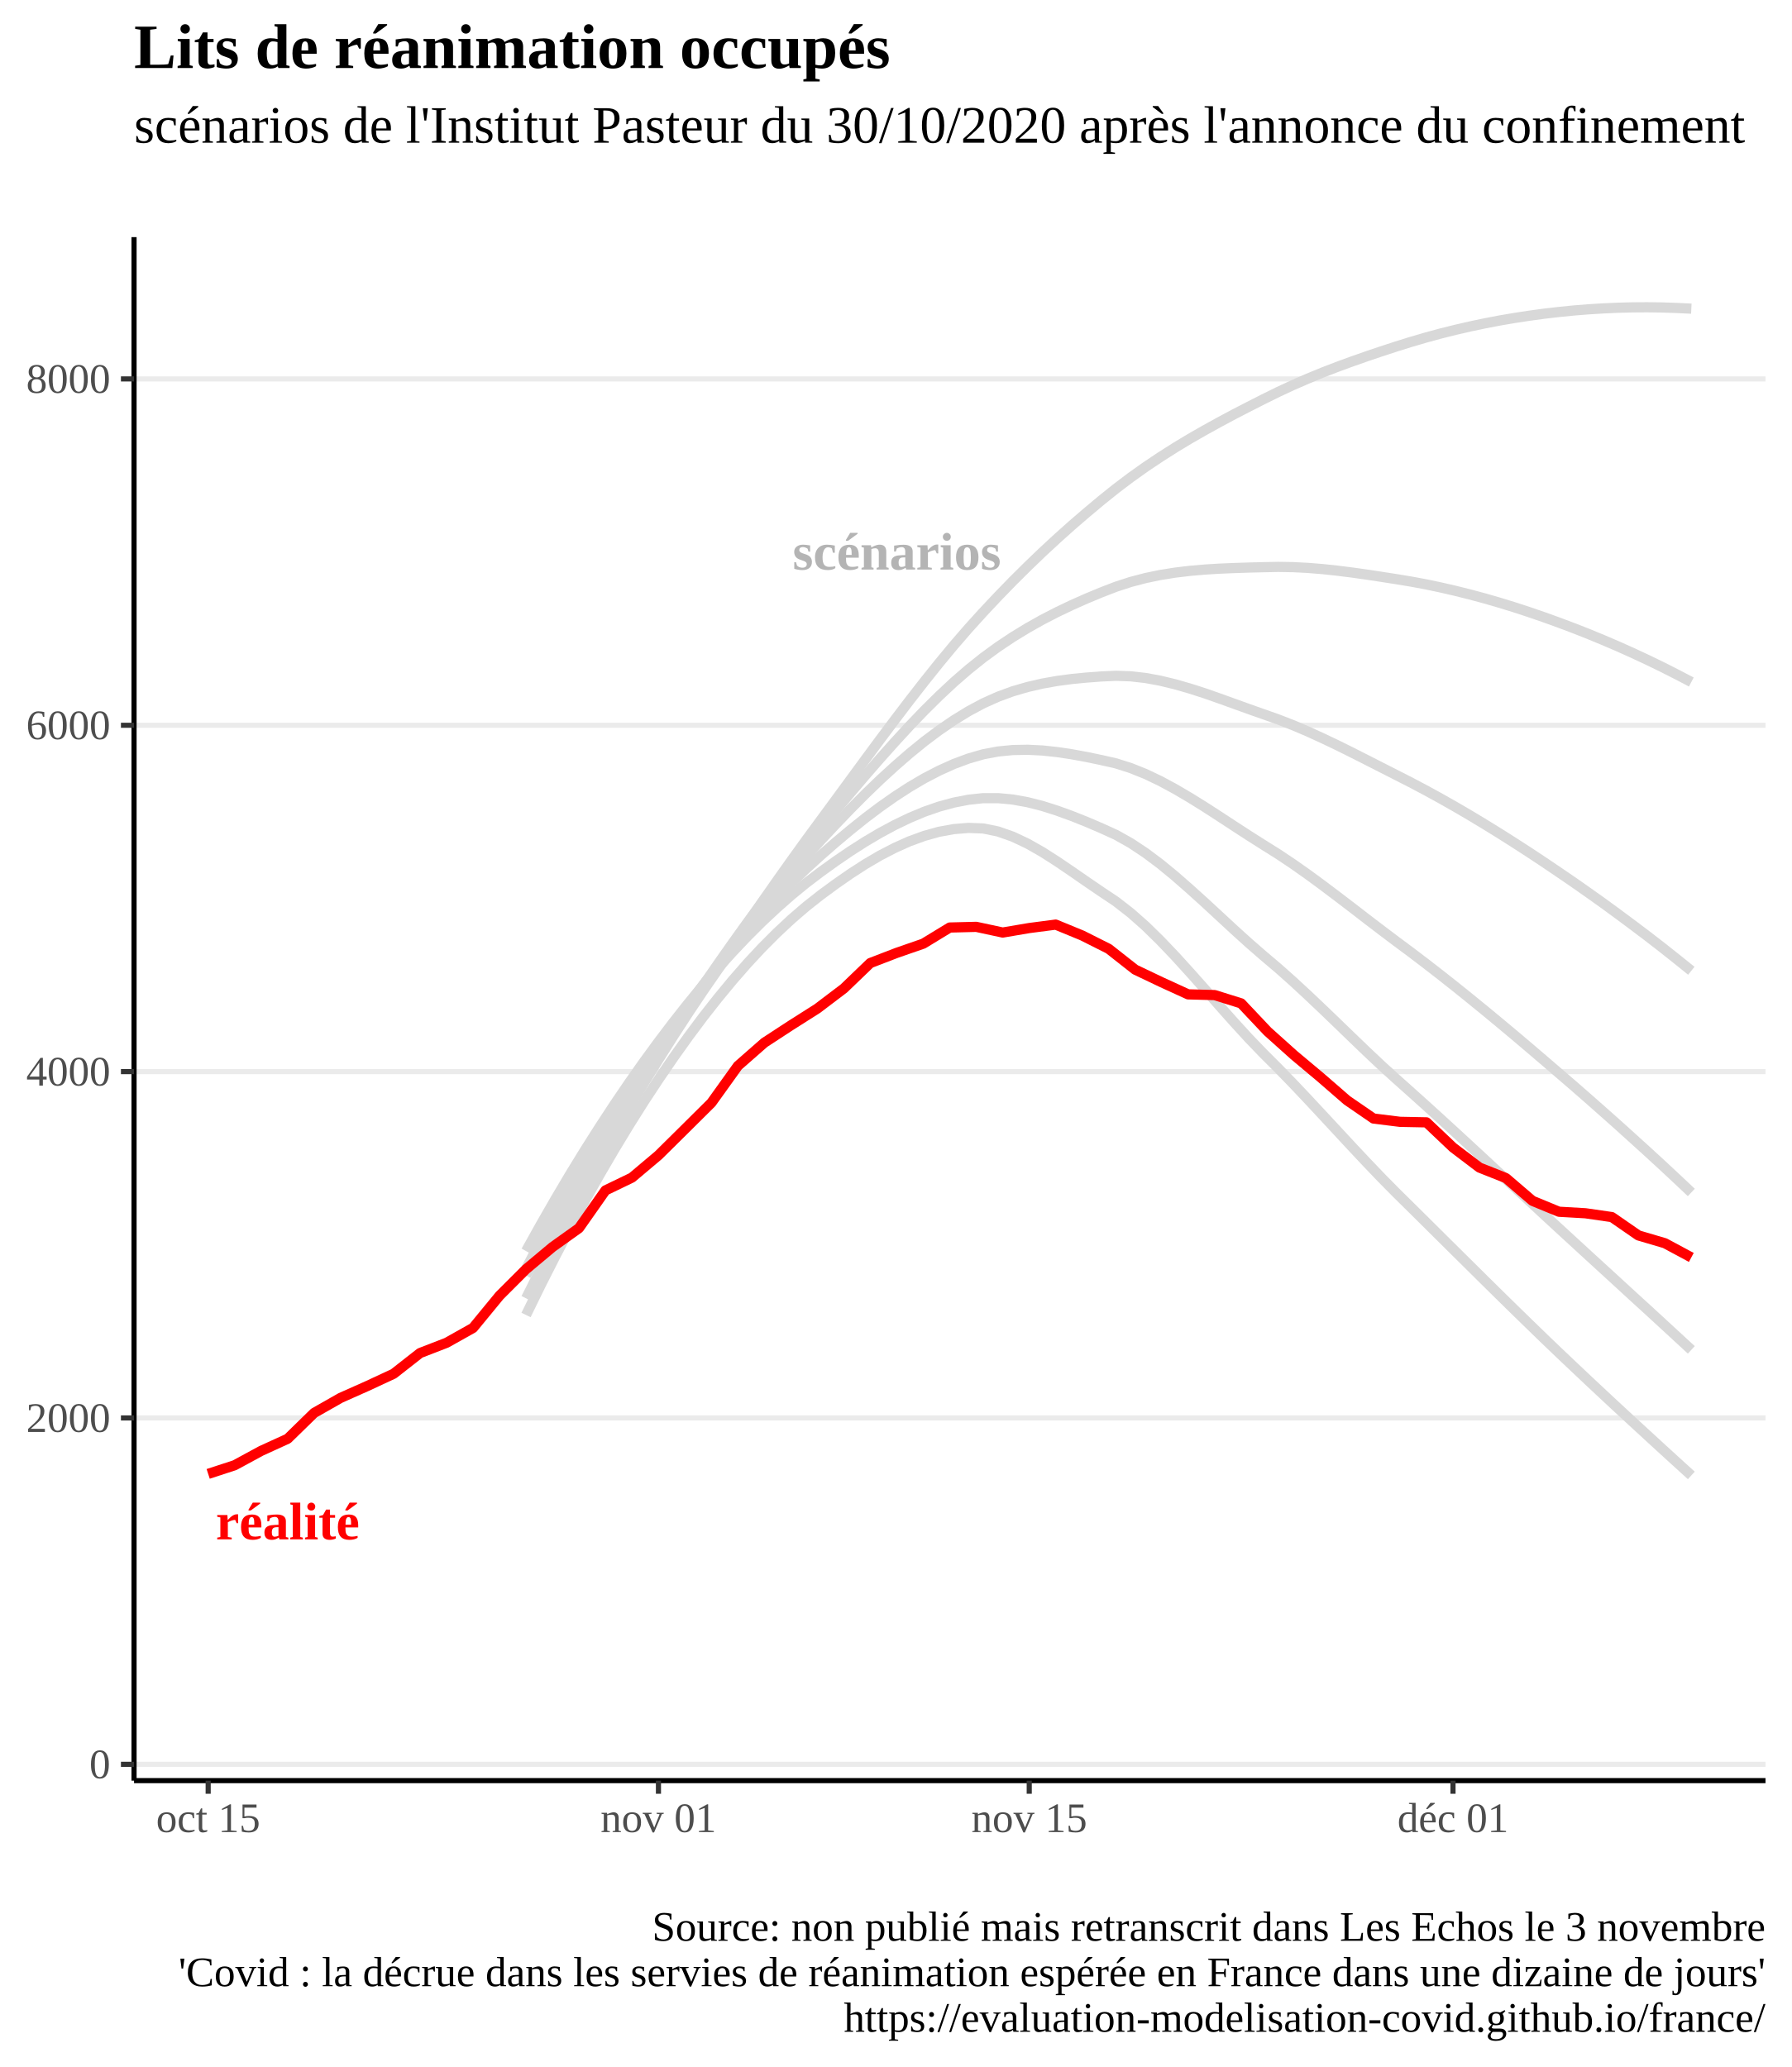
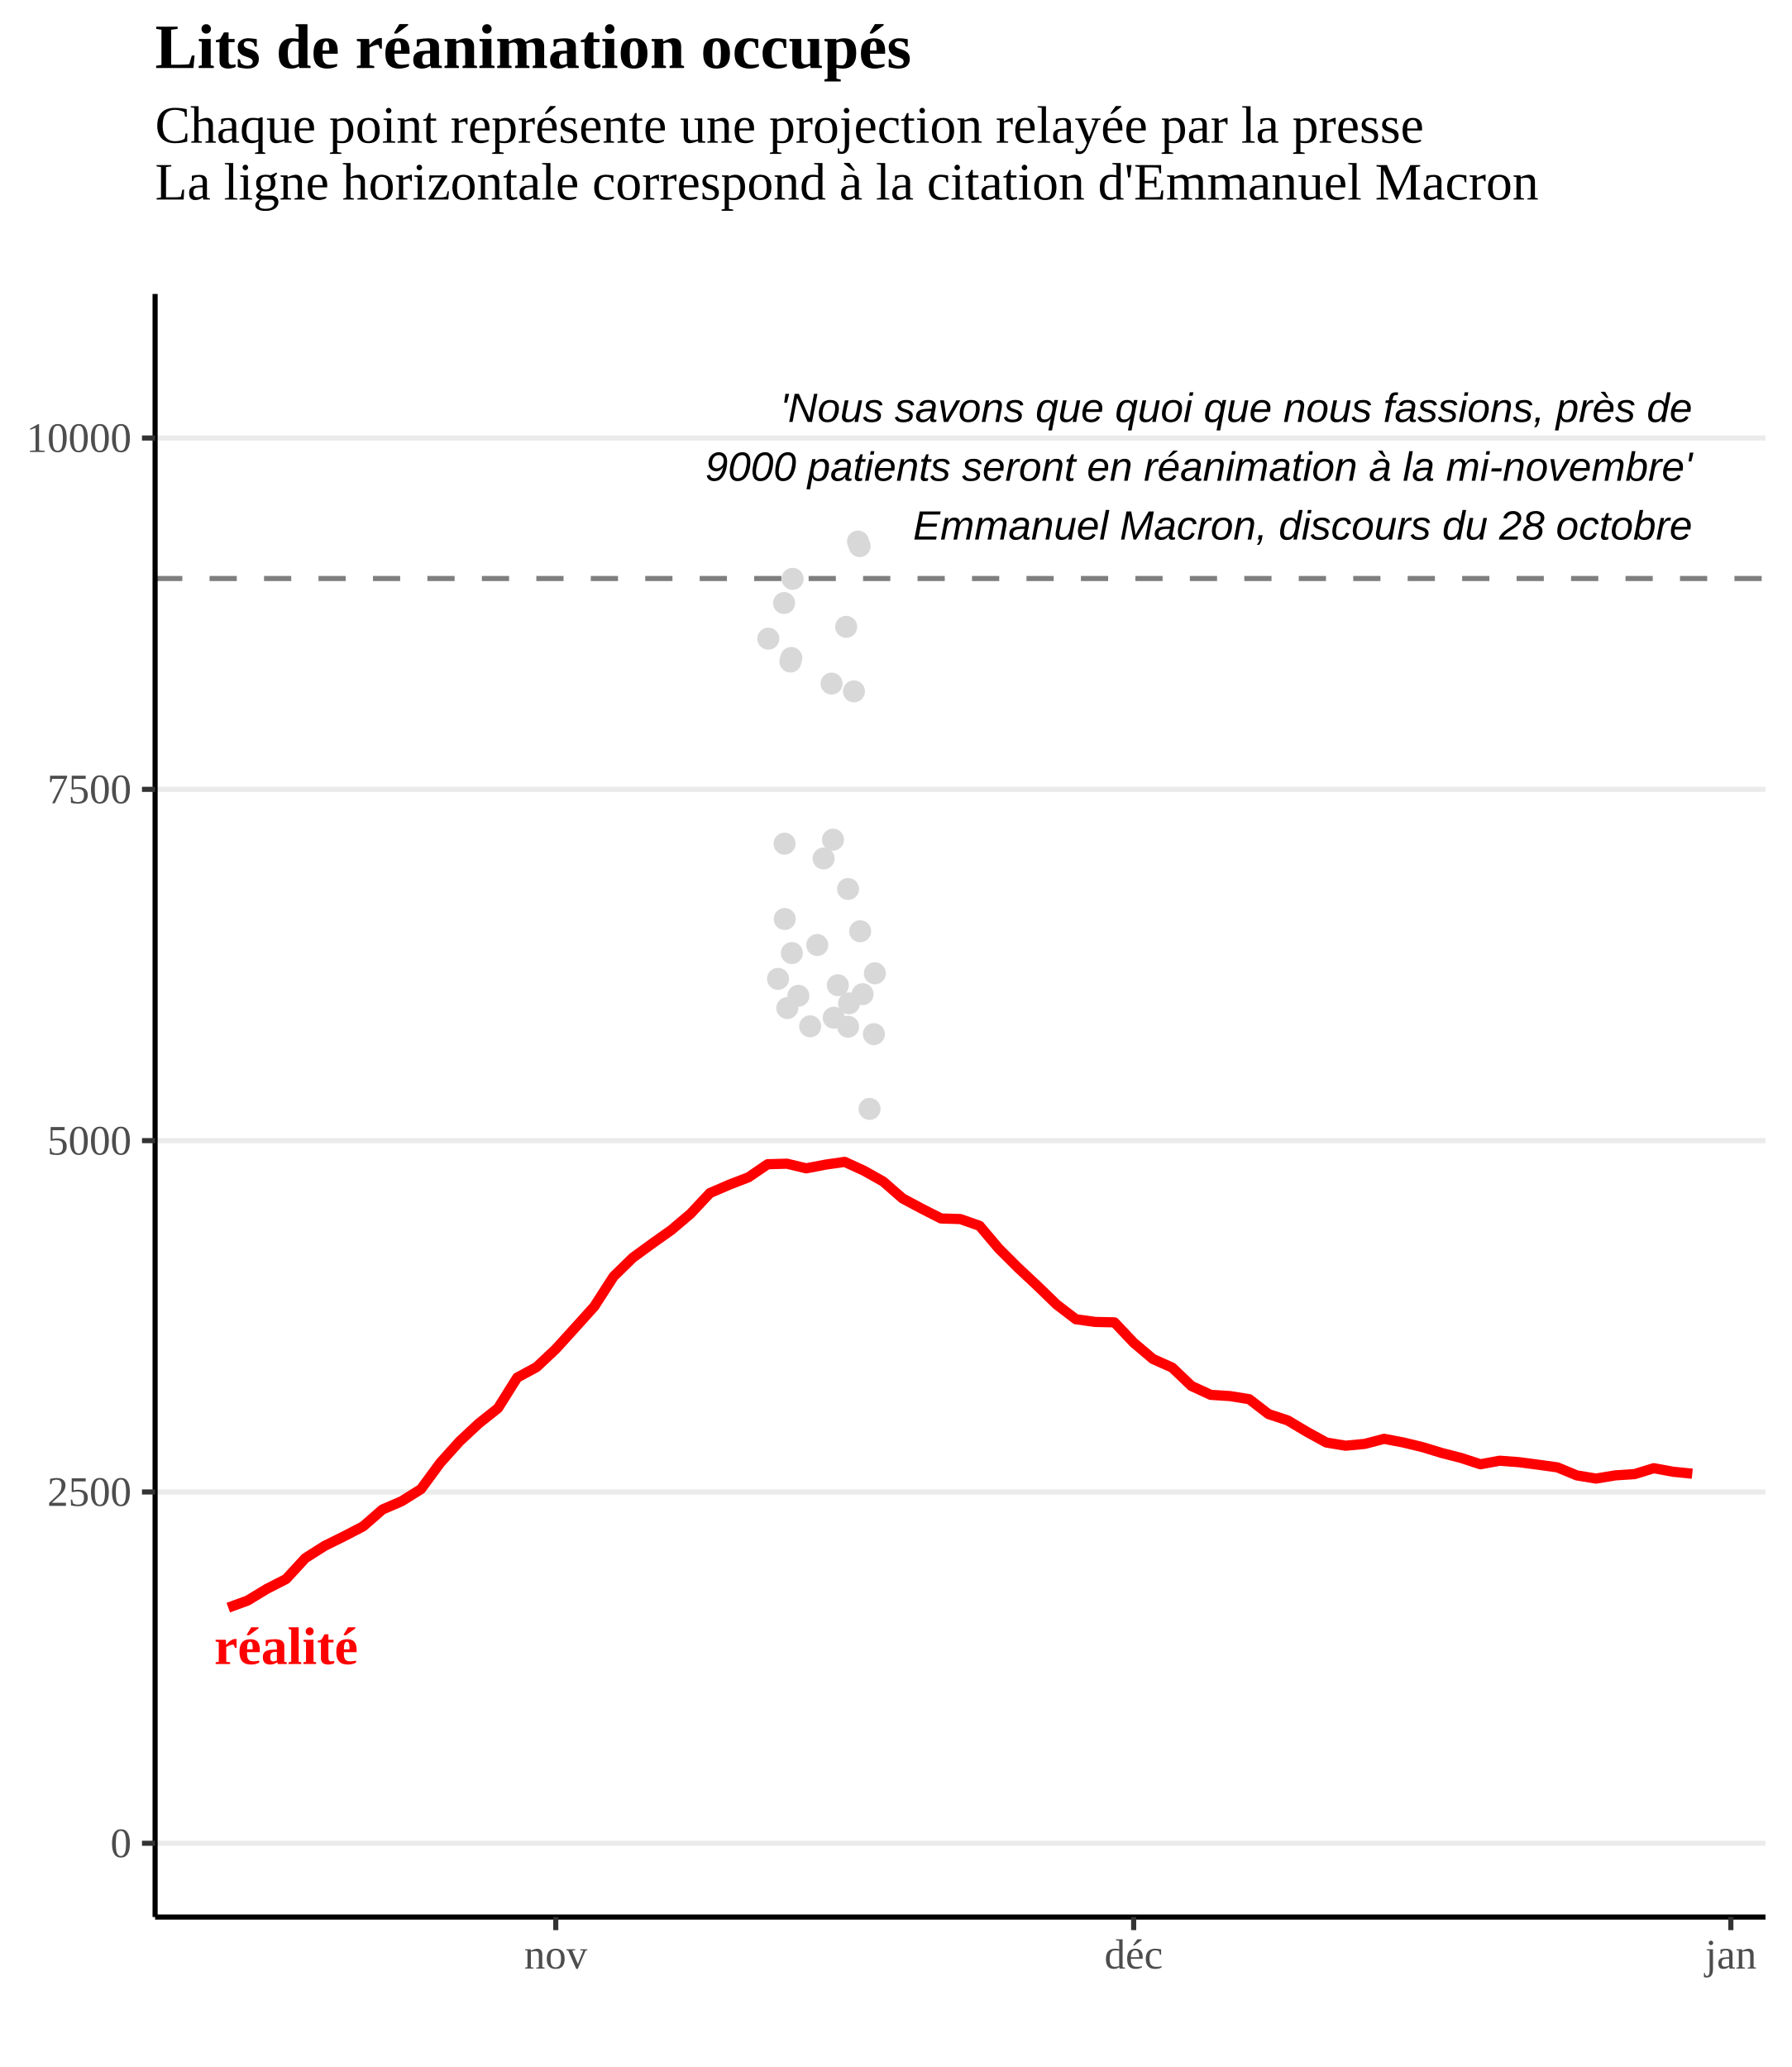
<svg xmlns="http://www.w3.org/2000/svg" class="svglite" width="374.40pt" height="432.00pt" viewBox="0 0 374.40 432.00">
  <defs>
    <style type="text/css">
    .svglite line, .svglite polyline, .svglite polygon, .svglite path, .svglite rect, .svglite circle {
      fill: none;
      stroke: #000000;
      stroke-linecap: round;
      stroke-linejoin: round;
      stroke-miterlimit: 10.00;
+     }
+     .svglite text {
+       white-space: pre;
    }
  </style>
  </defs>
  <rect width="100%" height="100%" style="stroke: none; fill: #FFFFFF;" />
  <defs>
    <clipPath id="cpMC4wMHwzNzQuNDB8MC4wMHw0MzIuMDA=">
      <rect x="0.00" y="0.00" width="374.40" height="432.00" />
    </clipPath>
  </defs>
  <g clip-path="url(#cpMC4wMHwzNzQuNDB8MC4wMHw0MzIuMDA=)">
    <rect x="0" y="0.00" width="374.40" height="432.00" style="stroke-width: 1.07; stroke: #FFFFFF; fill: #FFFFFF;" />
  </g>
  <defs>
-     <clipPath id="cpMjguMDF8MzY4LjkyfDQ5LjU2fDM3Mi4xNQ==">
-       <rect x="28.01" y="49.56" width="340.91" height="322.59" />
+     <clipPath id="cpMzIuNDF8MzY4LjkyfDYxLjQ0fDQwMC42Ng==">
+       <rect x="32.41" y="61.44" width="336.51" height="339.22" />
    </clipPath>
  </defs>
-   <g clip-path="url(#cpMjguMDF8MzY4LjkyfDQ5LjU2fDM3Mi4xNQ==)">
-     <rect x="28.01" y="49.56" width="340.91" height="322.59" style="stroke-width: 1.07; stroke: none; fill: #FFFFFF;" />
-     <polyline points="28.01,368.74 368.92,368.74 " style="stroke-width: 1.07; stroke: #EBEBEB; stroke-linecap: butt;" />
-     <polyline points="28.01,296.35 368.92,296.35 " style="stroke-width: 1.07; stroke: #EBEBEB; stroke-linecap: butt;" />
-     <polyline points="28.01,223.97 368.92,223.97 " style="stroke-width: 1.07; stroke: #EBEBEB; stroke-linecap: butt;" />
-     <polyline points="28.01,151.58 368.92,151.58 " style="stroke-width: 1.07; stroke: #EBEBEB; stroke-linecap: butt;" />
-     <polyline points="28.01,79.19 368.92,79.19 " style="stroke-width: 1.07; stroke: #EBEBEB; stroke-linecap: butt;" />
-     <polyline points="109.92,274.83 113.00,268.54 116.08,262.47 119.16,256.59 122.24,250.92 125.33,245.45 128.41,240.18 131.49,235.10 134.57,230.21 137.66,225.52 140.74,221.01 143.82,216.69 146.90,212.56 149.99,208.63 153.07,204.90 156.15,201.37 159.23,198.06 162.32,194.96 165.40,192.09 168.48,189.44 171.56,187.01 174.65,184.74 177.73,182.60 180.81,180.61 183.89,178.80 186.98,177.20 190.06,175.82 193.14,174.70 196.22,173.84 199.30,173.28 202.39,173.03 205.47,173.15 208.55,173.78 211.63,174.86 214.72,176.32 217.80,178.07 220.88,180.04 223.96,182.13 227.05,184.27 230.13,186.37 233.21,188.43 236.29,190.83 239.38,193.56 242.46,196.58 245.54,199.81 248.62,203.20 251.71,206.67 254.79,210.18 257.87,213.64 260.95,217.01 264.04,220.22 267.12,223.30 270.20,226.47 273.28,229.73 276.36,233.04 279.45,236.37 282.53,239.69 285.61,242.97 288.69,246.19 291.78,249.32 294.86,252.36 297.94,255.41 301.02,258.47 304.11,261.53 307.19,264.58 310.27,267.63 313.35,270.67 316.44,273.70 319.52,276.70 322.60,279.69 325.68,282.64 328.77,285.57 331.85,288.48 334.93,291.36 338.01,294.23 341.09,297.08 344.18,299.92 347.26,302.75 350.34,305.56 353.42,308.36 " style="stroke-width: 2.13; stroke: #D8D8D8; stroke-linecap: butt;" />
-     <polyline points="109.92,261.47 113.00,255.94 116.08,250.58 119.16,245.38 122.24,240.36 125.33,235.50 128.41,230.80 131.49,226.27 134.57,221.89 137.66,217.67 140.74,213.61 143.82,209.71 146.90,205.96 149.99,202.38 153.07,198.97 156.15,195.72 159.23,192.65 162.32,189.76 165.40,187.05 168.48,184.53 171.56,182.19 174.65,179.97 177.73,177.87 180.81,175.90 183.89,174.08 186.98,172.42 190.06,170.94 193.14,169.65 196.22,168.58 199.30,167.74 202.39,167.14 205.47,166.81 208.55,166.81 211.63,167.10 214.72,167.66 217.80,168.44 220.88,169.42 223.96,170.54 227.05,171.77 230.13,173.09 233.21,174.49 236.29,176.22 239.38,178.27 242.46,180.58 245.54,183.11 248.62,185.81 251.71,188.60 254.79,191.45 257.87,194.30 260.95,197.09 264.04,199.78 267.12,202.39 270.20,205.13 273.28,207.98 276.36,210.90 279.45,213.87 282.53,216.85 285.61,219.81 288.69,222.71 291.78,225.52 294.86,228.27 297.94,231.04 301.02,233.84 304.11,236.67 307.19,239.51 310.27,242.36 313.35,245.22 316.44,248.09 319.52,250.95 322.60,253.81 325.68,256.65 328.77,259.49 331.85,262.32 334.93,265.14 338.01,267.96 341.09,270.79 344.18,273.61 347.26,276.44 350.34,279.28 353.42,282.12 " style="stroke-width: 2.13; stroke: #D8D8D8; stroke-linecap: butt;" />
-     <polyline points="109.92,265.15 113.00,259.37 116.08,253.74 119.16,248.27 122.24,242.96 125.33,237.80 128.41,232.79 131.49,227.94 134.57,223.24 137.66,218.68 140.74,214.27 143.82,210.01 146.90,205.89 149.99,201.93 153.07,198.12 156.15,194.47 159.23,190.99 162.32,187.66 165.40,184.51 168.48,181.53 171.56,178.72 174.65,176.02 177.73,173.44 180.81,170.97 183.89,168.65 186.98,166.48 190.06,164.48 193.14,162.67 196.22,161.07 199.30,159.68 202.39,158.53 205.47,157.64 208.55,157.06 211.63,156.76 214.72,156.70 217.80,156.85 220.88,157.18 223.96,157.64 227.05,158.21 230.13,158.85 233.21,159.55 236.29,160.53 239.38,161.77 242.46,163.24 245.54,164.90 248.62,166.71 251.71,168.63 254.79,170.62 257.87,172.64 260.95,174.64 264.04,176.60 267.12,178.53 270.20,180.59 273.28,182.76 276.36,185.02 279.45,187.35 282.53,189.70 285.61,192.08 288.69,194.43 291.78,196.76 294.86,199.05 297.94,201.39 301.02,203.78 304.11,206.22 307.19,208.70 310.27,211.21 313.35,213.76 316.44,216.34 319.52,218.95 322.60,221.58 325.68,224.23 328.77,226.89 331.85,229.58 334.93,232.30 338.01,235.04 341.09,237.82 344.18,240.62 347.26,243.45 350.34,246.32 353.42,249.22 " style="stroke-width: 2.13; stroke: #D8D8D8; stroke-linecap: butt;" />
-     <polyline points="109.92,271.35 113.00,265.23 116.08,259.25 119.16,253.41 122.24,247.72 125.33,242.16 128.41,236.75 131.49,231.48 134.57,226.34 137.66,221.34 140.74,216.46 143.82,211.72 146.90,207.12 149.99,202.66 153.07,198.33 156.15,194.16 159.23,190.13 162.32,186.25 165.40,182.53 168.48,178.97 171.56,175.56 174.65,172.26 177.73,169.05 180.81,165.95 183.89,162.98 186.98,160.15 190.06,157.47 193.14,154.96 196.22,152.65 199.30,150.54 202.39,148.64 205.47,146.99 208.55,145.61 211.63,144.48 214.72,143.58 217.80,142.87 220.88,142.32 223.96,141.91 227.05,141.61 230.13,141.38 233.21,141.24 236.29,141.35 239.38,141.70 242.46,142.27 245.54,143.01 248.62,143.90 251.71,144.89 254.79,145.97 257.87,147.08 260.95,148.19 264.04,149.28 267.12,150.37 270.20,151.57 273.28,152.88 276.36,154.29 279.45,155.76 282.53,157.29 285.61,158.85 288.69,160.42 291.78,161.99 294.86,163.56 297.94,165.19 301.02,166.88 304.11,168.63 307.19,170.43 310.27,172.29 313.35,174.19 316.44,176.15 319.52,178.14 322.60,180.18 325.68,182.26 328.77,184.37 331.85,186.53 334.93,188.72 338.01,190.97 341.09,193.26 344.18,195.59 347.26,197.97 350.34,200.41 353.42,202.89 " style="stroke-width: 2.13; stroke: #D8D8D8; stroke-linecap: butt;" />
-     <polyline points="109.92,266.58 113.00,261.02 116.08,255.56 119.16,250.19 122.24,244.93 125.33,239.75 128.41,234.67 131.49,229.67 134.57,224.77 137.66,219.95 140.74,215.21 143.82,210.56 146.90,205.99 149.99,201.52 153.07,197.14 156.15,192.85 159.23,188.67 162.32,184.60 165.40,180.64 168.48,176.79 171.56,173.05 174.65,169.36 177.73,165.69 180.81,162.07 183.89,158.53 186.98,155.07 190.06,151.72 193.14,148.51 196.22,145.46 199.30,142.58 202.39,139.90 205.47,137.44 208.55,135.19 211.63,133.14 214.72,131.25 217.80,129.52 220.88,127.93 223.96,126.46 227.05,125.09 230.13,123.81 233.21,122.62 236.29,121.62 239.38,120.81 242.46,120.17 245.54,119.68 248.62,119.31 251.71,119.04 254.79,118.85 257.87,118.72 260.95,118.62 264.04,118.54 267.12,118.48 270.20,118.53 273.28,118.69 276.36,118.94 279.45,119.27 282.53,119.66 285.61,120.09 288.69,120.56 291.78,121.04 294.86,121.55 297.94,122.12 301.02,122.77 304.11,123.48 307.19,124.25 310.27,125.08 313.35,125.97 316.44,126.92 319.52,127.93 322.60,128.99 325.68,130.10 328.77,131.26 331.85,132.47 334.93,133.74 338.01,135.06 341.09,136.44 344.18,137.88 347.26,139.37 350.34,140.93 353.42,142.54 " style="stroke-width: 2.13; stroke: #D8D8D8; stroke-linecap: butt;" />
-     <polyline points="109.92,266.17 113.00,260.94 116.08,255.76 119.16,250.64 122.24,245.58 125.33,240.56 128.41,235.60 131.49,230.68 134.57,225.82 137.66,220.99 140.74,216.21 143.82,211.48 146.90,206.78 149.99,202.14 153.07,197.55 156.15,193.02 159.23,188.55 162.32,184.14 165.40,179.80 168.48,175.53 171.56,171.34 174.65,167.14 177.73,162.94 180.81,158.74 183.89,154.57 186.98,150.45 190.06,146.40 193.14,142.45 196.22,138.60 199.30,134.88 202.39,131.31 205.47,127.91 208.55,124.63 211.63,121.46 214.72,118.39 217.80,115.43 220.88,112.58 223.96,109.82 227.05,107.16 230.13,104.58 233.21,102.11 236.29,99.78 239.38,97.58 242.46,95.52 245.54,93.56 248.62,91.70 251.71,89.93 254.79,88.23 257.87,86.58 260.95,84.99 264.04,83.42 267.12,81.90 270.20,80.47 273.28,79.13 276.36,77.86 279.45,76.67 282.53,75.54 285.61,74.46 288.69,73.42 291.78,72.41 294.86,71.45 297.94,70.55 301.02,69.71 304.11,68.94 307.19,68.23 310.27,67.58 313.35,66.99 316.44,66.46 319.52,65.99 322.60,65.57 325.68,65.21 328.77,64.90 331.85,64.65 334.93,64.46 338.01,64.32 341.09,64.24 344.18,64.22 347.26,64.26 350.34,64.36 353.42,64.51 " style="stroke-width: 2.13; stroke: #D8D8D8; stroke-linecap: butt;" />
-     <polyline points="43.50,308.04 49.04,306.23 54.57,303.23 60.11,300.70 65.64,295.30 71.18,292.15 76.71,289.69 82.24,287.12 87.78,282.78 93.31,280.64 98.85,277.53 104.38,270.80 109.92,265.26 115.45,260.63 120.98,256.68 126.52,248.79 132.05,246.12 137.59,241.45 143.12,235.98 148.66,230.48 154.19,222.77 159.72,217.92 165.26,214.30 170.79,210.79 176.33,206.59 181.86,201.27 187.40,199.14 192.93,197.22 198.46,193.85 204.00,193.71 209.53,194.90 215.07,193.96 220.60,193.24 226.14,195.52 231.67,198.30 237.20,202.65 242.74,205.29 248.27,207.82 253.81,207.97 259.34,209.70 264.88,215.57 270.41,220.53 275.94,225.16 281.48,229.97 287.01,233.77 292.55,234.46 298.08,234.57 303.62,239.82 309.15,244.02 314.68,246.22 320.22,250.97 325.75,253.25 331.29,253.57 336.82,254.37 342.36,258.20 347.89,259.83 353.42,262.80 " style="stroke-width: 2.13; stroke: #FF0000; stroke-linecap: butt;" />
-     <text x="60.11" y="321.72" text-anchor="middle" style="font-size: 11.04px; font-weight: bold; fill: #FF0000; font-family: Times New Roman;" textLength="30.01px" lengthAdjust="spacingAndGlyphs">réalité</text>
-     <text x="187.40" y="119.04" text-anchor="middle" style="font-size: 11.04px; font-weight: bold; fill: #B4B4B4; font-family: Times New Roman;" textLength="43.50px" lengthAdjust="spacingAndGlyphs">scénarios</text>
+   <g clip-path="url(#cpMzIuNDF8MzY4LjkyfDYxLjQ0fDQwMC42Ng==)">
+     <rect x="32.41" y="61.44" width="336.51" height="339.22" style="stroke-width: 1.07; stroke: none; fill: #FFFFFF;" />
+     <polyline points="32.41,385.24 368.92,385.24 " style="stroke-width: 1.07; stroke: #EBEBEB; stroke-linecap: butt;" />
+     <polyline points="32.41,311.82 368.92,311.82 " style="stroke-width: 1.07; stroke: #EBEBEB; stroke-linecap: butt;" />
+     <polyline points="32.41,238.39 368.92,238.39 " style="stroke-width: 1.07; stroke: #EBEBEB; stroke-linecap: butt;" />
+     <polyline points="32.41,164.97 368.92,164.97 " style="stroke-width: 1.07; stroke: #EBEBEB; stroke-linecap: butt;" />
+     <polyline points="32.41,91.54 368.92,91.54 " style="stroke-width: 1.07; stroke: #EBEBEB; stroke-linecap: butt;" />
+     <circle cx="169.29" cy="214.50" r="1.95" style="stroke-width: 0.71; stroke: #D8D8D8; fill: #D8D8D8;" />
+     <circle cx="160.55" cy="133.48" r="1.95" style="stroke-width: 0.71; stroke: #D8D8D8; fill: #D8D8D8;" />
+     <circle cx="180.25" cy="207.78" r="1.95" style="stroke-width: 0.71; stroke: #D8D8D8; fill: #D8D8D8;" />
+     <circle cx="182.61" cy="216.13" r="1.95" style="stroke-width: 0.71; stroke: #D8D8D8; fill: #D8D8D8;" />
+     <circle cx="177.42" cy="209.69" r="1.95" style="stroke-width: 0.71; stroke: #D8D8D8; fill: #D8D8D8;" />
+     <circle cx="163.84" cy="126.03" r="1.95" style="stroke-width: 0.71; stroke: #D8D8D8; fill: #D8D8D8;" />
+     <circle cx="177.22" cy="214.58" r="1.95" style="stroke-width: 0.71; stroke: #D8D8D8; fill: #D8D8D8;" />
+     <circle cx="181.70" cy="231.76" r="1.95" style="stroke-width: 0.71; stroke: #D8D8D8; fill: #D8D8D8;" />
+     <circle cx="164.52" cy="210.68" r="1.95" style="stroke-width: 0.71; stroke: #D8D8D8; fill: #D8D8D8;" />
+     <circle cx="177.21" cy="185.79" r="1.95" style="stroke-width: 0.71; stroke: #D8D8D8; fill: #D8D8D8;" />
+     <circle cx="170.78" cy="197.50" r="1.95" style="stroke-width: 0.71; stroke: #D8D8D8; fill: #D8D8D8;" />
+     <circle cx="174.06" cy="175.49" r="1.95" style="stroke-width: 0.71; stroke: #D8D8D8; fill: #D8D8D8;" />
+     <circle cx="165.35" cy="137.52" r="1.95" style="stroke-width: 0.71; stroke: #D8D8D8; fill: #D8D8D8;" />
+     <circle cx="173.77" cy="142.87" r="1.95" style="stroke-width: 0.71; stroke: #D8D8D8; fill: #D8D8D8;" />
+     <circle cx="179.29" cy="113.19" r="1.95" style="stroke-width: 0.71; stroke: #D8D8D8; fill: #D8D8D8;" />
+     <circle cx="174.22" cy="212.70" r="1.95" style="stroke-width: 0.71; stroke: #D8D8D8; fill: #D8D8D8;" />
+     <circle cx="182.81" cy="203.42" r="1.95" style="stroke-width: 0.71; stroke: #D8D8D8; fill: #D8D8D8;" />
+     <circle cx="179.74" cy="194.63" r="1.95" style="stroke-width: 0.71; stroke: #D8D8D8; fill: #D8D8D8;" />
+     <circle cx="166.83" cy="208.12" r="1.95" style="stroke-width: 0.71; stroke: #D8D8D8; fill: #D8D8D8;" />
+     <circle cx="165.16" cy="138.26" r="1.95" style="stroke-width: 0.71; stroke: #D8D8D8; fill: #D8D8D8;" />
+     <circle cx="175.08" cy="205.91" r="1.95" style="stroke-width: 0.71; stroke: #D8D8D8; fill: #D8D8D8;" />
+     <circle cx="163.98" cy="192.07" r="1.95" style="stroke-width: 0.71; stroke: #D8D8D8; fill: #D8D8D8;" />
+     <circle cx="165.47" cy="199.19" r="1.95" style="stroke-width: 0.71; stroke: #D8D8D8; fill: #D8D8D8;" />
+     <circle cx="172.10" cy="179.42" r="1.95" style="stroke-width: 0.71; stroke: #D8D8D8; fill: #D8D8D8;" />
+     <circle cx="176.82" cy="131.01" r="1.95" style="stroke-width: 0.71; stroke: #D8D8D8; fill: #D8D8D8;" />
+     <circle cx="178.44" cy="144.50" r="1.95" style="stroke-width: 0.71; stroke: #D8D8D8; fill: #D8D8D8;" />
+     <circle cx="179.63" cy="114.13" r="1.95" style="stroke-width: 0.71; stroke: #D8D8D8; fill: #D8D8D8;" />
+     <circle cx="162.58" cy="204.58" r="1.95" style="stroke-width: 0.71; stroke: #D8D8D8; fill: #D8D8D8;" />
+     <circle cx="163.94" cy="176.33" r="1.95" style="stroke-width: 0.71; stroke: #D8D8D8; fill: #D8D8D8;" />
+     <circle cx="165.63" cy="120.98" r="1.95" style="stroke-width: 0.71; stroke: #D8D8D8; fill: #D8D8D8;" />
+     <polyline points="47.70,335.99 51.73,334.52 55.75,332.08 59.78,330.02 63.80,325.65 67.83,323.09 71.85,321.10 75.88,319.01 79.91,315.49 83.93,313.75 87.96,311.23 91.98,305.76 96.01,301.27 100.03,297.51 104.06,294.31 108.08,287.91 112.11,285.73 116.13,281.95 120.16,277.51 124.18,273.05 128.21,266.79 132.23,262.86 136.26,259.92 140.28,257.07 144.31,253.66 148.34,249.35 152.36,247.61 156.39,246.06 160.41,243.32 164.44,243.21 168.46,244.18 172.49,243.41 176.51,242.83 180.54,244.68 184.56,246.94 188.59,250.46 192.61,252.61 196.64,254.66 200.66,254.78 204.69,256.19 208.71,260.95 212.74,264.97 216.76,268.73 220.79,272.64 224.82,275.72 228.84,276.28 232.87,276.37 236.89,280.62 240.92,284.03 244.94,285.82 248.97,289.67 252.99,291.52 257.02,291.78 261.04,292.43 265.07,295.54 269.09,296.87 273.12,299.27 277.14,301.48 281.17,302.15 285.19,301.77 289.22,300.71 293.25,301.48 297.27,302.45 301.30,303.68 305.32,304.71 309.35,306.03 313.37,305.29 317.40,305.59 321.42,306.12 325.45,306.68 329.47,308.35 333.50,309.02 337.52,308.35 341.55,308.09 345.57,306.85 349.60,307.59 353.62,308.00 " style="stroke-width: 2.13; stroke: #FF0000; stroke-linecap: butt;" />
+     <line x1="32.41" y1="120.91" x2="368.92" y2="120.91" style="stroke-width: 1.07; stroke: #000000; stroke-opacity: 0.50; stroke-dasharray: 5.69,5.69; stroke-linecap: butt;" />
+     <text x="59.78" y="347.78" text-anchor="middle" style="font-size: 11.04px; font-weight: bold;fill: #FF0000; font-family: &quot;Times New Roman&quot;;" textLength="30.01px" lengthAdjust="spacingAndGlyphs">réalité</text>
+     <text x="353.62" y="88.18" text-anchor="end" style="font-size: 8.54px; font-style: italic; font-family: &quot;Arial&quot;;" textLength="192.72px" lengthAdjust="spacingAndGlyphs">'Nous savons que quoi que nous fassions, près de </text>
+     <text x="353.62" y="100.48" text-anchor="end" style="font-size: 8.54px; font-style: italic; font-family: &quot;Arial&quot;;" textLength="206.00px" lengthAdjust="spacingAndGlyphs">9000 patients seront en réanimation à la mi-novembre'</text>
+     <text x="353.62" y="112.77" text-anchor="end" style="font-size: 8.54px; font-style: italic; font-family: &quot;Arial&quot;;" textLength="188.68px" lengthAdjust="spacingAndGlyphs">           Emmanuel Macron, discours du 28 octobre</text>
  </g>
  <g clip-path="url(#cpMC4wMHwzNzQuNDB8MC4wMHw0MzIuMDA=)">
-     <polyline points="28.01,372.15 28.01,49.56 " style="stroke-width: 1.07; stroke-linecap: butt;" />
-     <text x="23.08" y="371.66" text-anchor="end" style="font-size: 8.80px; fill: #4D4D4D; font-family: Times New Roman;" textLength="4.40px" lengthAdjust="spacingAndGlyphs">0</text>
-     <text x="23.08" y="299.27" text-anchor="end" style="font-size: 8.80px; fill: #4D4D4D; font-family: Times New Roman;" textLength="17.60px" lengthAdjust="spacingAndGlyphs">2000</text>
-     <text x="23.08" y="226.88" text-anchor="end" style="font-size: 8.80px; fill: #4D4D4D; font-family: Times New Roman;" textLength="17.60px" lengthAdjust="spacingAndGlyphs">4000</text>
-     <text x="23.08" y="154.49" text-anchor="end" style="font-size: 8.80px; fill: #4D4D4D; font-family: Times New Roman;" textLength="17.60px" lengthAdjust="spacingAndGlyphs">6000</text>
-     <text x="23.08" y="82.11" text-anchor="end" style="font-size: 8.80px; fill: #4D4D4D; font-family: Times New Roman;" textLength="17.60px" lengthAdjust="spacingAndGlyphs">8000</text>
-     <polyline points="25.27,368.74 28.01,368.74 " style="stroke-width: 1.07; stroke: #333333; stroke-linecap: butt;" />
-     <polyline points="25.27,296.35 28.01,296.35 " style="stroke-width: 1.07; stroke: #333333; stroke-linecap: butt;" />
-     <polyline points="25.27,223.97 28.01,223.97 " style="stroke-width: 1.07; stroke: #333333; stroke-linecap: butt;" />
-     <polyline points="25.27,151.58 28.01,151.58 " style="stroke-width: 1.07; stroke: #333333; stroke-linecap: butt;" />
-     <polyline points="25.27,79.19 28.01,79.19 " style="stroke-width: 1.07; stroke: #333333; stroke-linecap: butt;" />
-     <polyline points="28.01,372.15 368.92,372.15 " style="stroke-width: 1.07; stroke-linecap: butt;" />
-     <polyline points="43.50,374.89 43.50,372.15 " style="stroke-width: 1.07; stroke: #333333; stroke-linecap: butt;" />
-     <polyline points="137.59,374.89 137.59,372.15 " style="stroke-width: 1.07; stroke: #333333; stroke-linecap: butt;" />
-     <polyline points="215.07,374.89 215.07,372.15 " style="stroke-width: 1.07; stroke: #333333; stroke-linecap: butt;" />
-     <polyline points="303.62,374.89 303.62,372.15 " style="stroke-width: 1.07; stroke: #333333; stroke-linecap: butt;" />
-     <text x="43.50" y="382.91" text-anchor="middle" style="font-size: 8.80px; fill: #4D4D4D; font-family: Times New Roman;" textLength="21.75px" lengthAdjust="spacingAndGlyphs">oct 15</text>
-     <text x="137.59" y="382.91" text-anchor="middle" style="font-size: 8.80px; fill: #4D4D4D; font-family: Times New Roman;" textLength="24.20px" lengthAdjust="spacingAndGlyphs">nov 01</text>
-     <text x="215.07" y="382.91" text-anchor="middle" style="font-size: 8.80px; fill: #4D4D4D; font-family: Times New Roman;" textLength="24.20px" lengthAdjust="spacingAndGlyphs">nov 15</text>
-     <text x="303.62" y="382.91" text-anchor="middle" style="font-size: 8.80px; fill: #4D4D4D; font-family: Times New Roman;" textLength="23.21px" lengthAdjust="spacingAndGlyphs">déc 01</text>
-     <text x="28.01" y="29.82" style="font-size: 11.00px; font-family: Times New Roman;" textLength="339.47px" lengthAdjust="spacingAndGlyphs">scénarios de l'Institut Pasteur du 30/10/2020 après l'annonce du confinement </text>
-     <text x="28.01" y="41.70" style="font-size: 11.00px; font-family: Times New Roman;" textLength="0.00px" lengthAdjust="spacingAndGlyphs" />
-     <text x="28.01" y="14.21" style="font-size: 13.20px; font-weight: bold; font-family: Times New Roman;" textLength="157.91px" lengthAdjust="spacingAndGlyphs">Lits de réanimation occupés</text>
-     <text x="368.92" y="396.11" text-anchor="end" style="font-size: 8.80px; font-family: Times New Roman;" textLength="0.00px" lengthAdjust="spacingAndGlyphs" />
-     <text x="368.92" y="405.62" text-anchor="end" style="font-size: 8.80px; font-family: Times New Roman;" textLength="234.86px" lengthAdjust="spacingAndGlyphs">Source: non publié mais retranscrit dans Les Echos le 3 novembre </text>
-     <text x="368.92" y="415.12" text-anchor="end" style="font-size: 8.80px; font-family: Times New Roman;" textLength="331.57px" lengthAdjust="spacingAndGlyphs">'Covid : la décrue dans les servies de réanimation espérée en France dans une dizaine de jours'</text>
-     <text x="368.92" y="424.63" text-anchor="end" style="font-size: 8.80px; font-family: Times New Roman;" textLength="208.02px" lengthAdjust="spacingAndGlyphs">       https://evaluation-modelisation-covid.github.io/france/</text>
+     <polyline points="32.41,400.66 32.41,61.44 " style="stroke-width: 1.07; stroke-linecap: butt;" />
+     <text x="27.48" y="388.16" text-anchor="end" style="font-size: 8.80px;fill: #4D4D4D; font-family: &quot;Times New Roman&quot;;" textLength="4.40px" lengthAdjust="spacingAndGlyphs">0</text>
+     <text x="27.48" y="314.73" text-anchor="end" style="font-size: 8.80px;fill: #4D4D4D; font-family: &quot;Times New Roman&quot;;" textLength="17.60px" lengthAdjust="spacingAndGlyphs">2500</text>
+     <text x="27.48" y="241.31" text-anchor="end" style="font-size: 8.80px;fill: #4D4D4D; font-family: &quot;Times New Roman&quot;;" textLength="17.60px" lengthAdjust="spacingAndGlyphs">5000</text>
+     <text x="27.48" y="167.88" text-anchor="end" style="font-size: 8.80px;fill: #4D4D4D; font-family: &quot;Times New Roman&quot;;" textLength="17.60px" lengthAdjust="spacingAndGlyphs">7500</text>
+     <text x="27.48" y="94.46" text-anchor="end" style="font-size: 8.80px;fill: #4D4D4D; font-family: &quot;Times New Roman&quot;;" textLength="22.00px" lengthAdjust="spacingAndGlyphs">10000</text>
+     <polyline points="29.67,385.24 32.41,385.24 " style="stroke-width: 1.07; stroke: #333333; stroke-linecap: butt;" />
+     <polyline points="29.67,311.82 32.41,311.82 " style="stroke-width: 1.07; stroke: #333333; stroke-linecap: butt;" />
+     <polyline points="29.67,238.39 32.41,238.39 " style="stroke-width: 1.07; stroke: #333333; stroke-linecap: butt;" />
+     <polyline points="29.67,164.97 32.41,164.97 " style="stroke-width: 1.07; stroke: #333333; stroke-linecap: butt;" />
+     <polyline points="29.67,91.54 32.41,91.54 " style="stroke-width: 1.07; stroke: #333333; stroke-linecap: butt;" />
+     <polyline points="32.41,400.66 368.92,400.66 " style="stroke-width: 1.07; stroke-linecap: butt;" />
+     <polyline points="116.13,403.40 116.13,400.66 " style="stroke-width: 1.07; stroke: #333333; stroke-linecap: butt;" />
+     <polyline points="236.89,403.40 236.89,400.66 " style="stroke-width: 1.07; stroke: #333333; stroke-linecap: butt;" />
+     <polyline points="361.68,403.40 361.68,400.66 " style="stroke-width: 1.07; stroke: #333333; stroke-linecap: butt;" />
+     <text x="116.13" y="411.42" text-anchor="middle" style="font-size: 8.80px;fill: #4D4D4D; font-family: &quot;Times New Roman&quot;;" textLength="13.20px" lengthAdjust="spacingAndGlyphs">nov</text>
+     <text x="236.89" y="411.42" text-anchor="middle" style="font-size: 8.80px;fill: #4D4D4D; font-family: &quot;Times New Roman&quot;;" textLength="12.20px" lengthAdjust="spacingAndGlyphs">déc</text>
+     <text x="361.68" y="411.42" text-anchor="middle" style="font-size: 8.80px;fill: #4D4D4D; font-family: &quot;Times New Roman&quot;;" textLength="10.75px" lengthAdjust="spacingAndGlyphs">jan</text>
+     <text x="32.41" y="29.82" style="font-size: 11.00px; font-family: &quot;Times New Roman&quot;;" textLength="267.91px" lengthAdjust="spacingAndGlyphs">Chaque point représente une projection relayée par la presse </text>
+     <text x="32.41" y="41.70" style="font-size: 11.00px; font-family: &quot;Times New Roman&quot;;" textLength="289.17px" lengthAdjust="spacingAndGlyphs">La ligne horizontale correspond à la citation d'Emmanuel Macron</text>
+     <text x="32.41" y="53.58" style="font-size: 11.00px; font-family: &quot;Times New Roman&quot;;" textLength="0.00px" lengthAdjust="spacingAndGlyphs" />
+     <text x="32.41" y="14.21" style="font-size: 13.20px; font-weight: bold; font-family: &quot;Times New Roman&quot;;" textLength="157.91px" lengthAdjust="spacingAndGlyphs">Lits de réanimation occupés</text>
  </g>
</svg>
